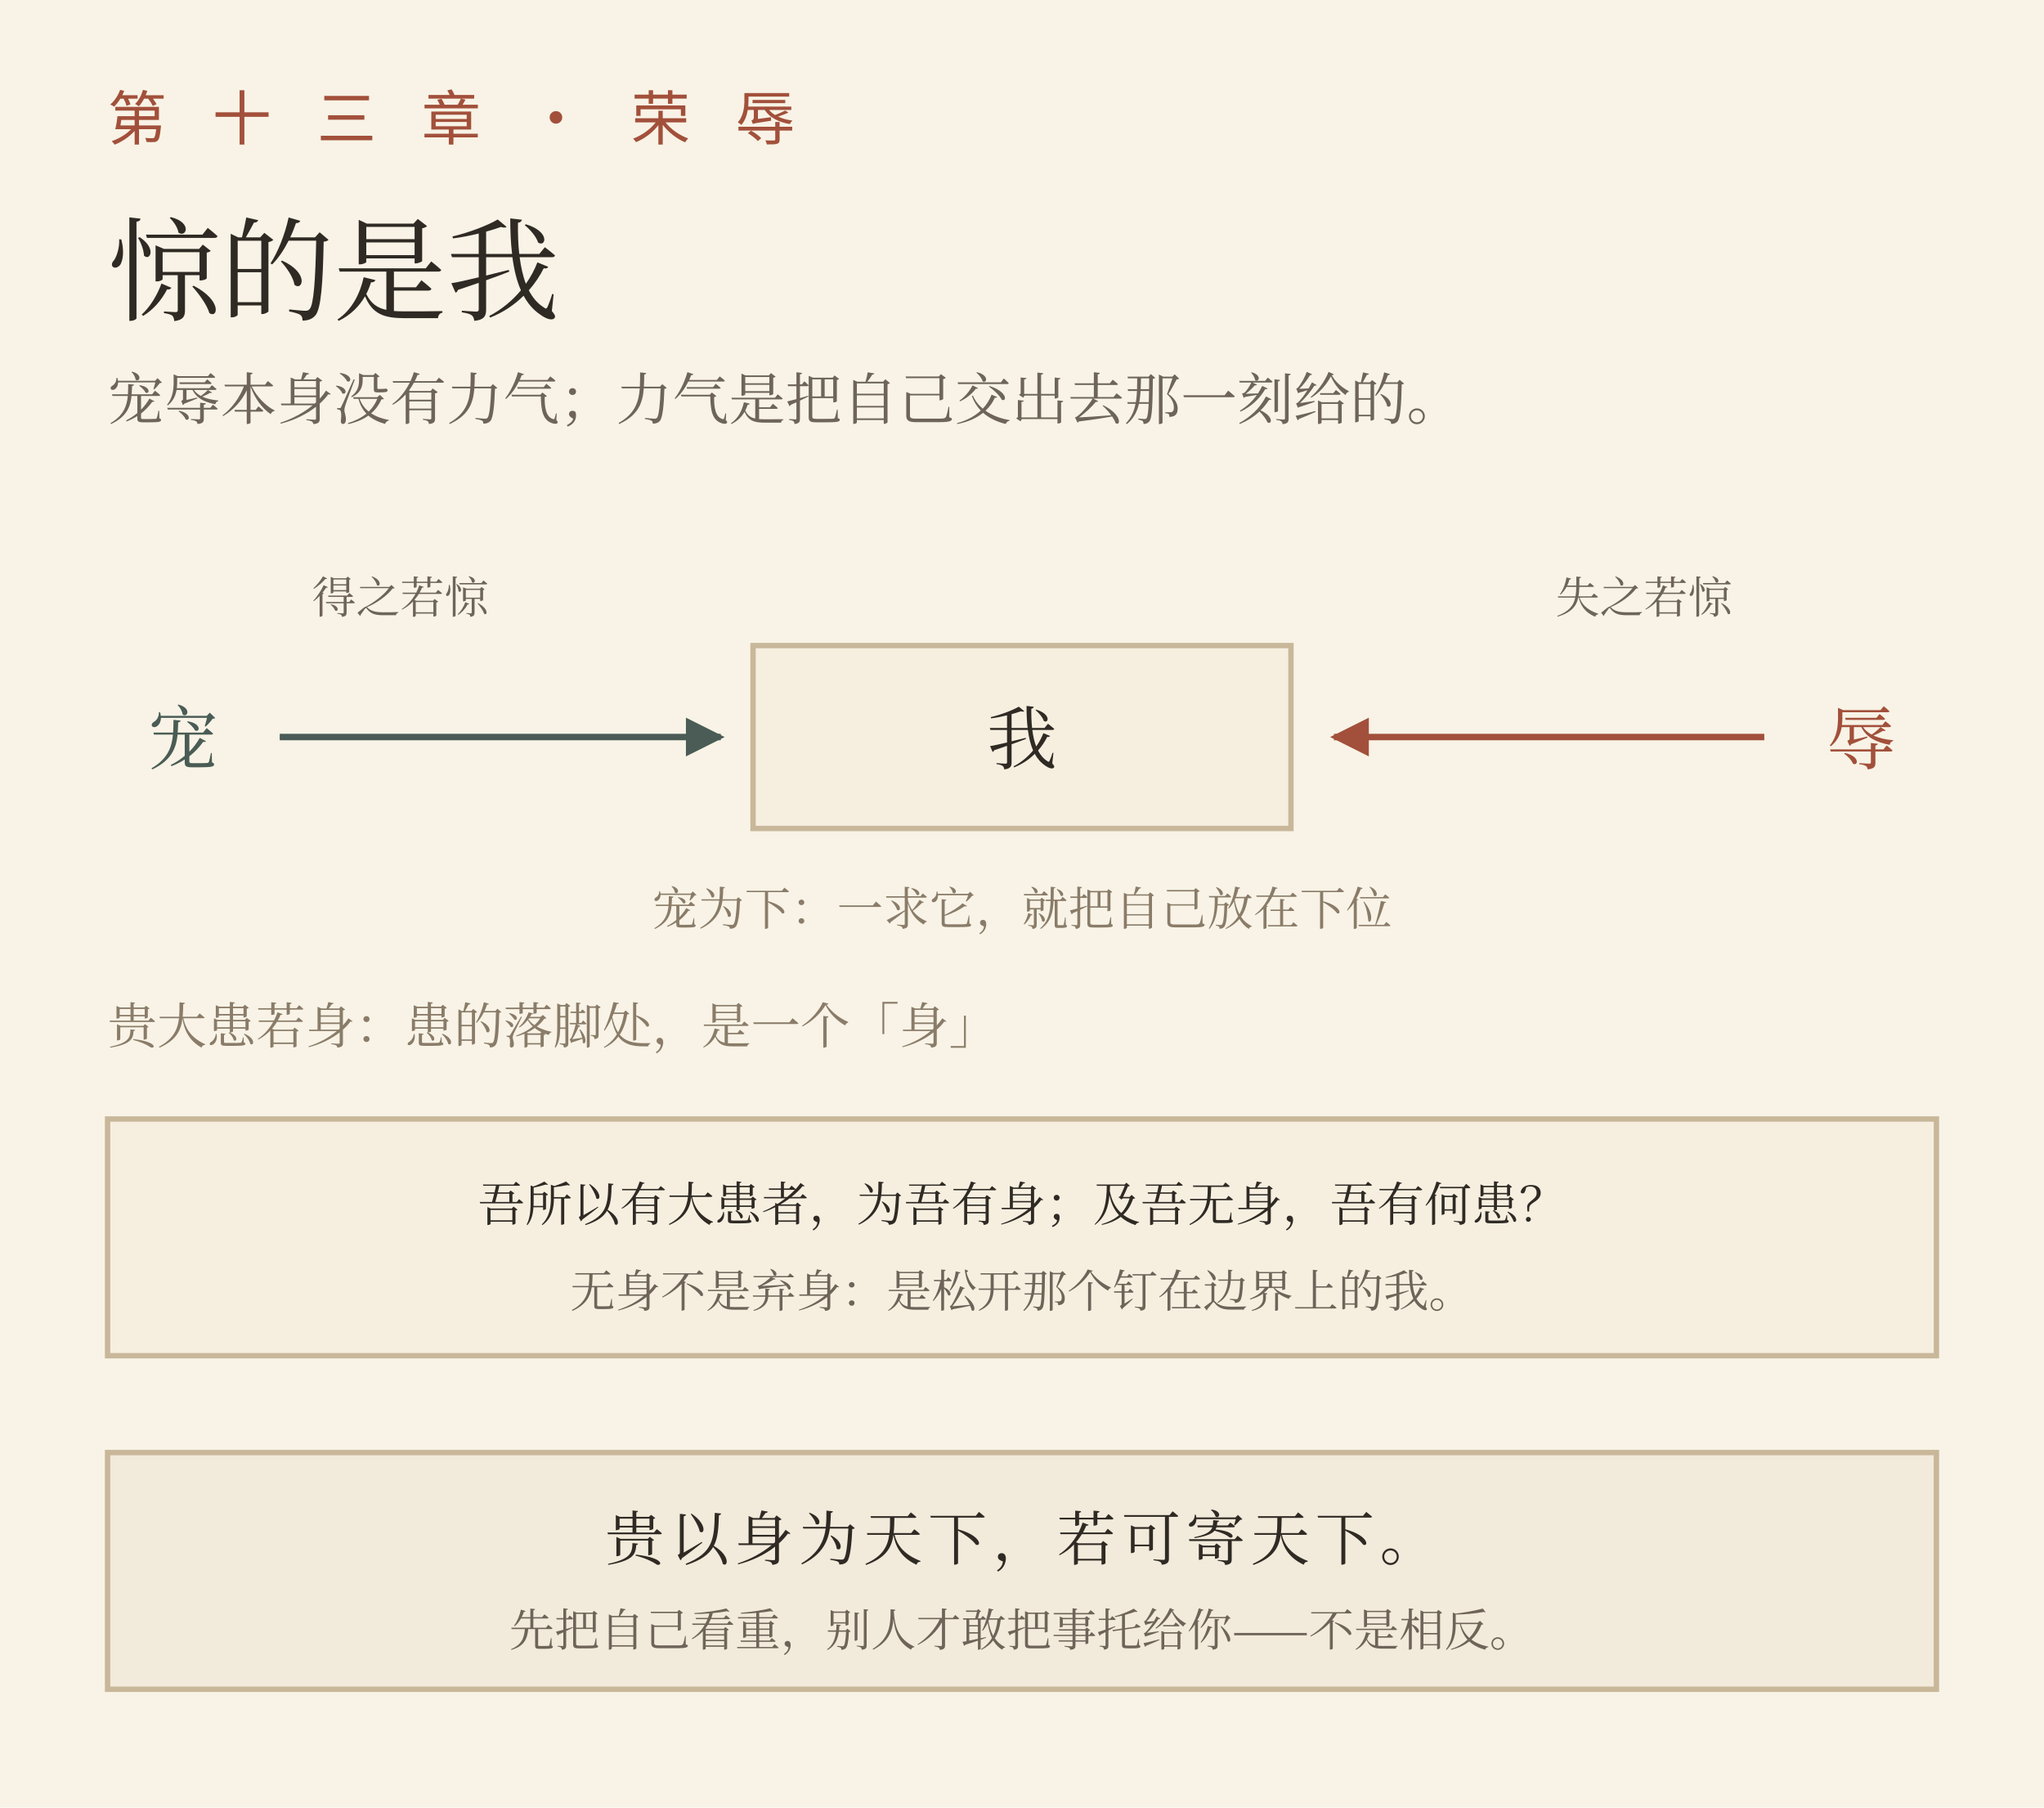
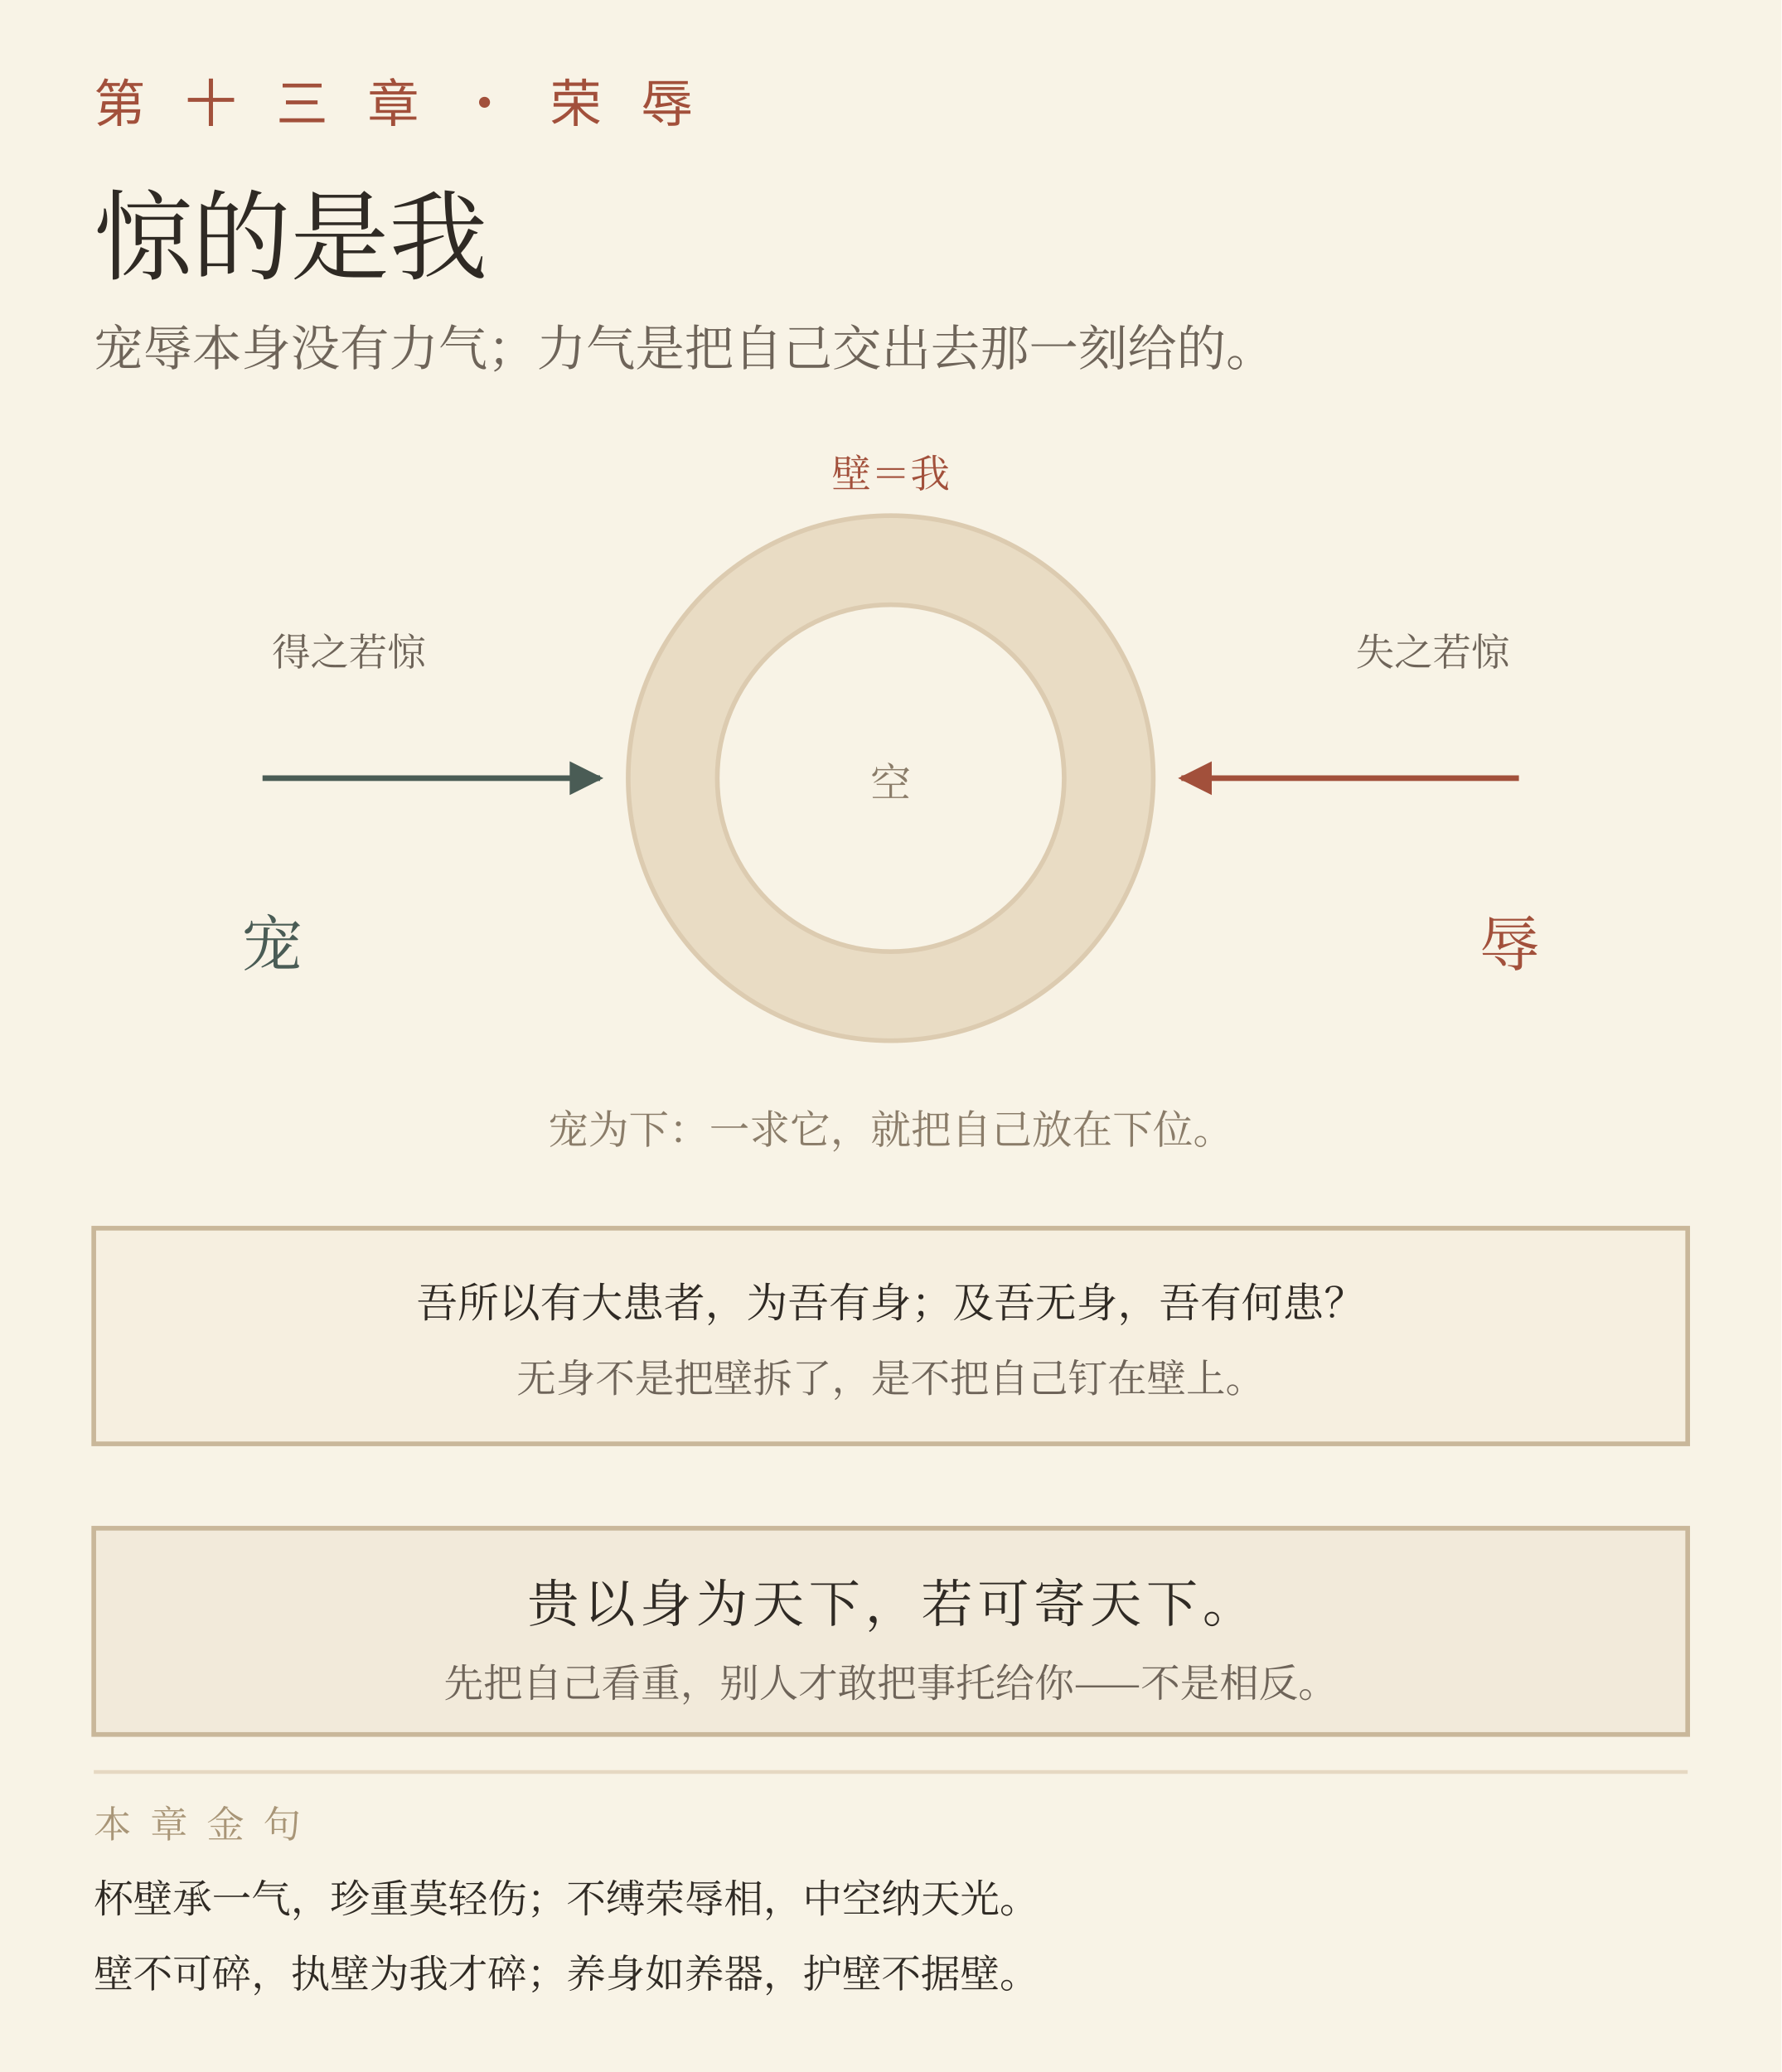
- <svg xmlns="http://www.w3.org/2000/svg" viewBox="0 0 380 336" role="img" aria-label="惊的不是宠辱，是那个被交出去的「我」" font-family="'Noto Serif CJK SC','Noto Serif SC','Songti SC',serif">
+ <svg xmlns="http://www.w3.org/2000/svg" viewBox="0 0 380 442" role="img" aria-label="惊的不是宠辱，是那个钉在壁上的我" font-family="'Noto Serif CJK SC','Noto Serif SC','Songti SC',serif">
  <defs>
    <marker id="arr" viewBox="0 0 10 10" refX="9" refY="5" markerWidth="6" markerHeight="6" orient="auto">
      <path d="M0 0 L10 5 L0 10 z" fill="#6E6459" />
    </marker>
    <marker id="arr2" viewBox="0 0 10 10" refX="9" refY="5" markerWidth="6" markerHeight="6" orient="auto">
      <path d="M0 0 L10 5 L0 10 z" fill="#4A5C55" />
    </marker>
    <marker id="arrL" viewBox="0 0 10 10" refX="1" refY="5" markerWidth="6" markerHeight="6" orient="auto">
      <path d="M10 0 L0 5 L10 10 z" fill="#4A5C55" />
    </marker>
    <marker id="arrS" viewBox="0 0 10 10" refX="9" refY="5" markerWidth="6" markerHeight="6" orient="auto">
      <path d="M0 0 L10 5 L0 10 z" fill="#A2503B" />
    </marker>
  </defs>
-   <rect x="0" y="0" width="380" height="336" fill="#F8F3E6" />
+   <rect x="0" y="0" width="380" height="442" fill="#F8F3E6" />
  <text x="20" y="26" font-size="11" fill="#A2503B" font-family="'Noto Sans CJK SC','Noto Sans SC',sans-serif" letter-spacing="3">第 十 三 章 · 荣 辱</text>
  <text x="20" y="58" font-size="21" fill="#2F2A24">惊的是我</text>
  <text x="20" y="78" font-size="10.5" fill="#6E6459">宠辱本身没有力气；力气是把自己交出去那一刻给的。</text>
-   <rect x="140" y="120" width="100" height="34" fill="#F6EFE0" stroke="#C9B79A" stroke-width="1.0" />
-   <text x="190" y="142" font-size="13" fill="#2F2A24" text-anchor="middle" letter-spacing="2">我</text>
-   <text x="34" y="142" font-size="13" fill="#4A5C55" text-anchor="middle" letter-spacing="1">宠</text>
-   <text x="346" y="142" font-size="13" fill="#A2503B" text-anchor="middle" letter-spacing="1">辱</text>
-   <line x1="52" y1="137" x2="134" y2="137" stroke="#4A5C55" stroke-width="1.2" marker-end="url(#arr2)" />
-   <line x1="328" y1="137" x2="248" y2="137" stroke="#A2503B" stroke-width="1.2" marker-end="url(#arrS)" />
-   <text x="58" y="114" font-size="8.2" fill="#6E6459">得之若惊</text>
-   <text x="322" y="114" font-size="8.2" fill="#6E6459" text-anchor="end">失之若惊</text>
-   <text x="190" y="172" font-size="8.6" fill="#8A7C69" text-anchor="middle">宠为下：一求它，就把自己放在下位</text>
-   <text x="20" y="194" font-size="9.2" fill="#8A7C69">贵大患若身：患的落脚处，是一个「身」</text>
-   <rect x="20" y="208" width="340" height="44" fill="#F6EFE0" stroke="#C9B79A" stroke-width="1.0" />
-   <text x="190" y="227" font-size="8.8" fill="#2F2A24" text-anchor="middle">吾所以有大患者，为吾有身；及吾无身，吾有何患？</text>
-   <text x="190" y="243" font-size="8.4" fill="#6E6459" text-anchor="middle">无身不是弃身：是松开那个钉在边界上的我。</text>
-   <rect x="20" y="270" width="340" height="44" fill="#F2EADA" stroke="#C9B79A" stroke-width="1.0" />
-   <text x="190" y="290" font-size="11" fill="#2F2A24" text-anchor="middle" letter-spacing="1">贵以身为天下，若可寄天下。</text>
-   <text x="190" y="306" font-size="8.4" fill="#6E6459" text-anchor="middle">先把自己看重，别人才敢把事托给你——不是相反。</text>
+   <circle cx="190" cy="166" r="56" fill="#E9DCC4" stroke="#DCCBB0" stroke-width="1" />
+   <circle cx="190" cy="166" r="37" fill="#F8F3E6" stroke="#DCCBB0" stroke-width="1" />
+   <text x="190" y="170" font-size="8.6" fill="#8A7C69" text-anchor="middle">空</text>
+   <text x="190" y="104" font-size="8.4" fill="#A2503B" text-anchor="middle">壁＝我</text>
+   <line x1="56" y1="166" x2="128" y2="166" stroke="#4A5C55" stroke-width="1.2" marker-end="url(#arr2)" />
+   <line x1="324" y1="166" x2="252" y2="166" stroke="#A2503B" stroke-width="1.2" marker-end="url(#arrS)" />
+   <text x="58" y="142" font-size="8.2" fill="#6E6459">得之若惊</text>
+   <text x="322" y="142" font-size="8.2" fill="#6E6459" text-anchor="end">失之若惊</text>
+   <text x="58" y="206" font-size="13" fill="#4A5C55" text-anchor="middle" letter-spacing="1">宠</text>
+   <text x="322" y="206" font-size="13" fill="#A2503B" text-anchor="middle" letter-spacing="1">辱</text>
+   <text x="190" y="244" font-size="8.6" fill="#8A7C69" text-anchor="middle">宠为下：一求它，就把自己放在下位。</text>
+   <rect x="20" y="262" width="340" height="46" fill="#F6EFE0" stroke="#C9B79A" stroke-width="1.0" />
+   <text x="190" y="281" font-size="8.8" fill="#2F2A24" text-anchor="middle">吾所以有大患者，为吾有身；及吾无身，吾有何患？</text>
+   <text x="190" y="297" font-size="8.4" fill="#6E6459" text-anchor="middle">无身不是把壁拆了，是不把自己钉在壁上。</text>
+   <rect x="20" y="326" width="340" height="44" fill="#F2EADA" stroke="#C9B79A" stroke-width="1.0" />
+   <text x="190" y="346" font-size="11" fill="#2F2A24" text-anchor="middle" letter-spacing="1">贵以身为天下，若可寄天下。</text>
+   <text x="190" y="362" font-size="8.4" fill="#6E6459" text-anchor="middle">先把自己看重，别人才敢把事托给你——不是相反。</text>
+   <line x1="20" y1="378" x2="360" y2="378" stroke="#E6D8C2" stroke-width="0.8" />
+   <text x="20" y="392" font-size="8.0" fill="#A89577" letter-spacing="1">本 章 金 句</text>
+   <text x="20" y="408" font-size="8.4" fill="#2F2A24">杯壁承一气，珍重莫轻伤；不缚荣辱相，中空纳天光。</text>
+   <text x="20" y="424" font-size="8.4" fill="#2F2A24">壁不可碎，执壁为我才碎；养身如养器，护壁不据壁。</text>
</svg>
